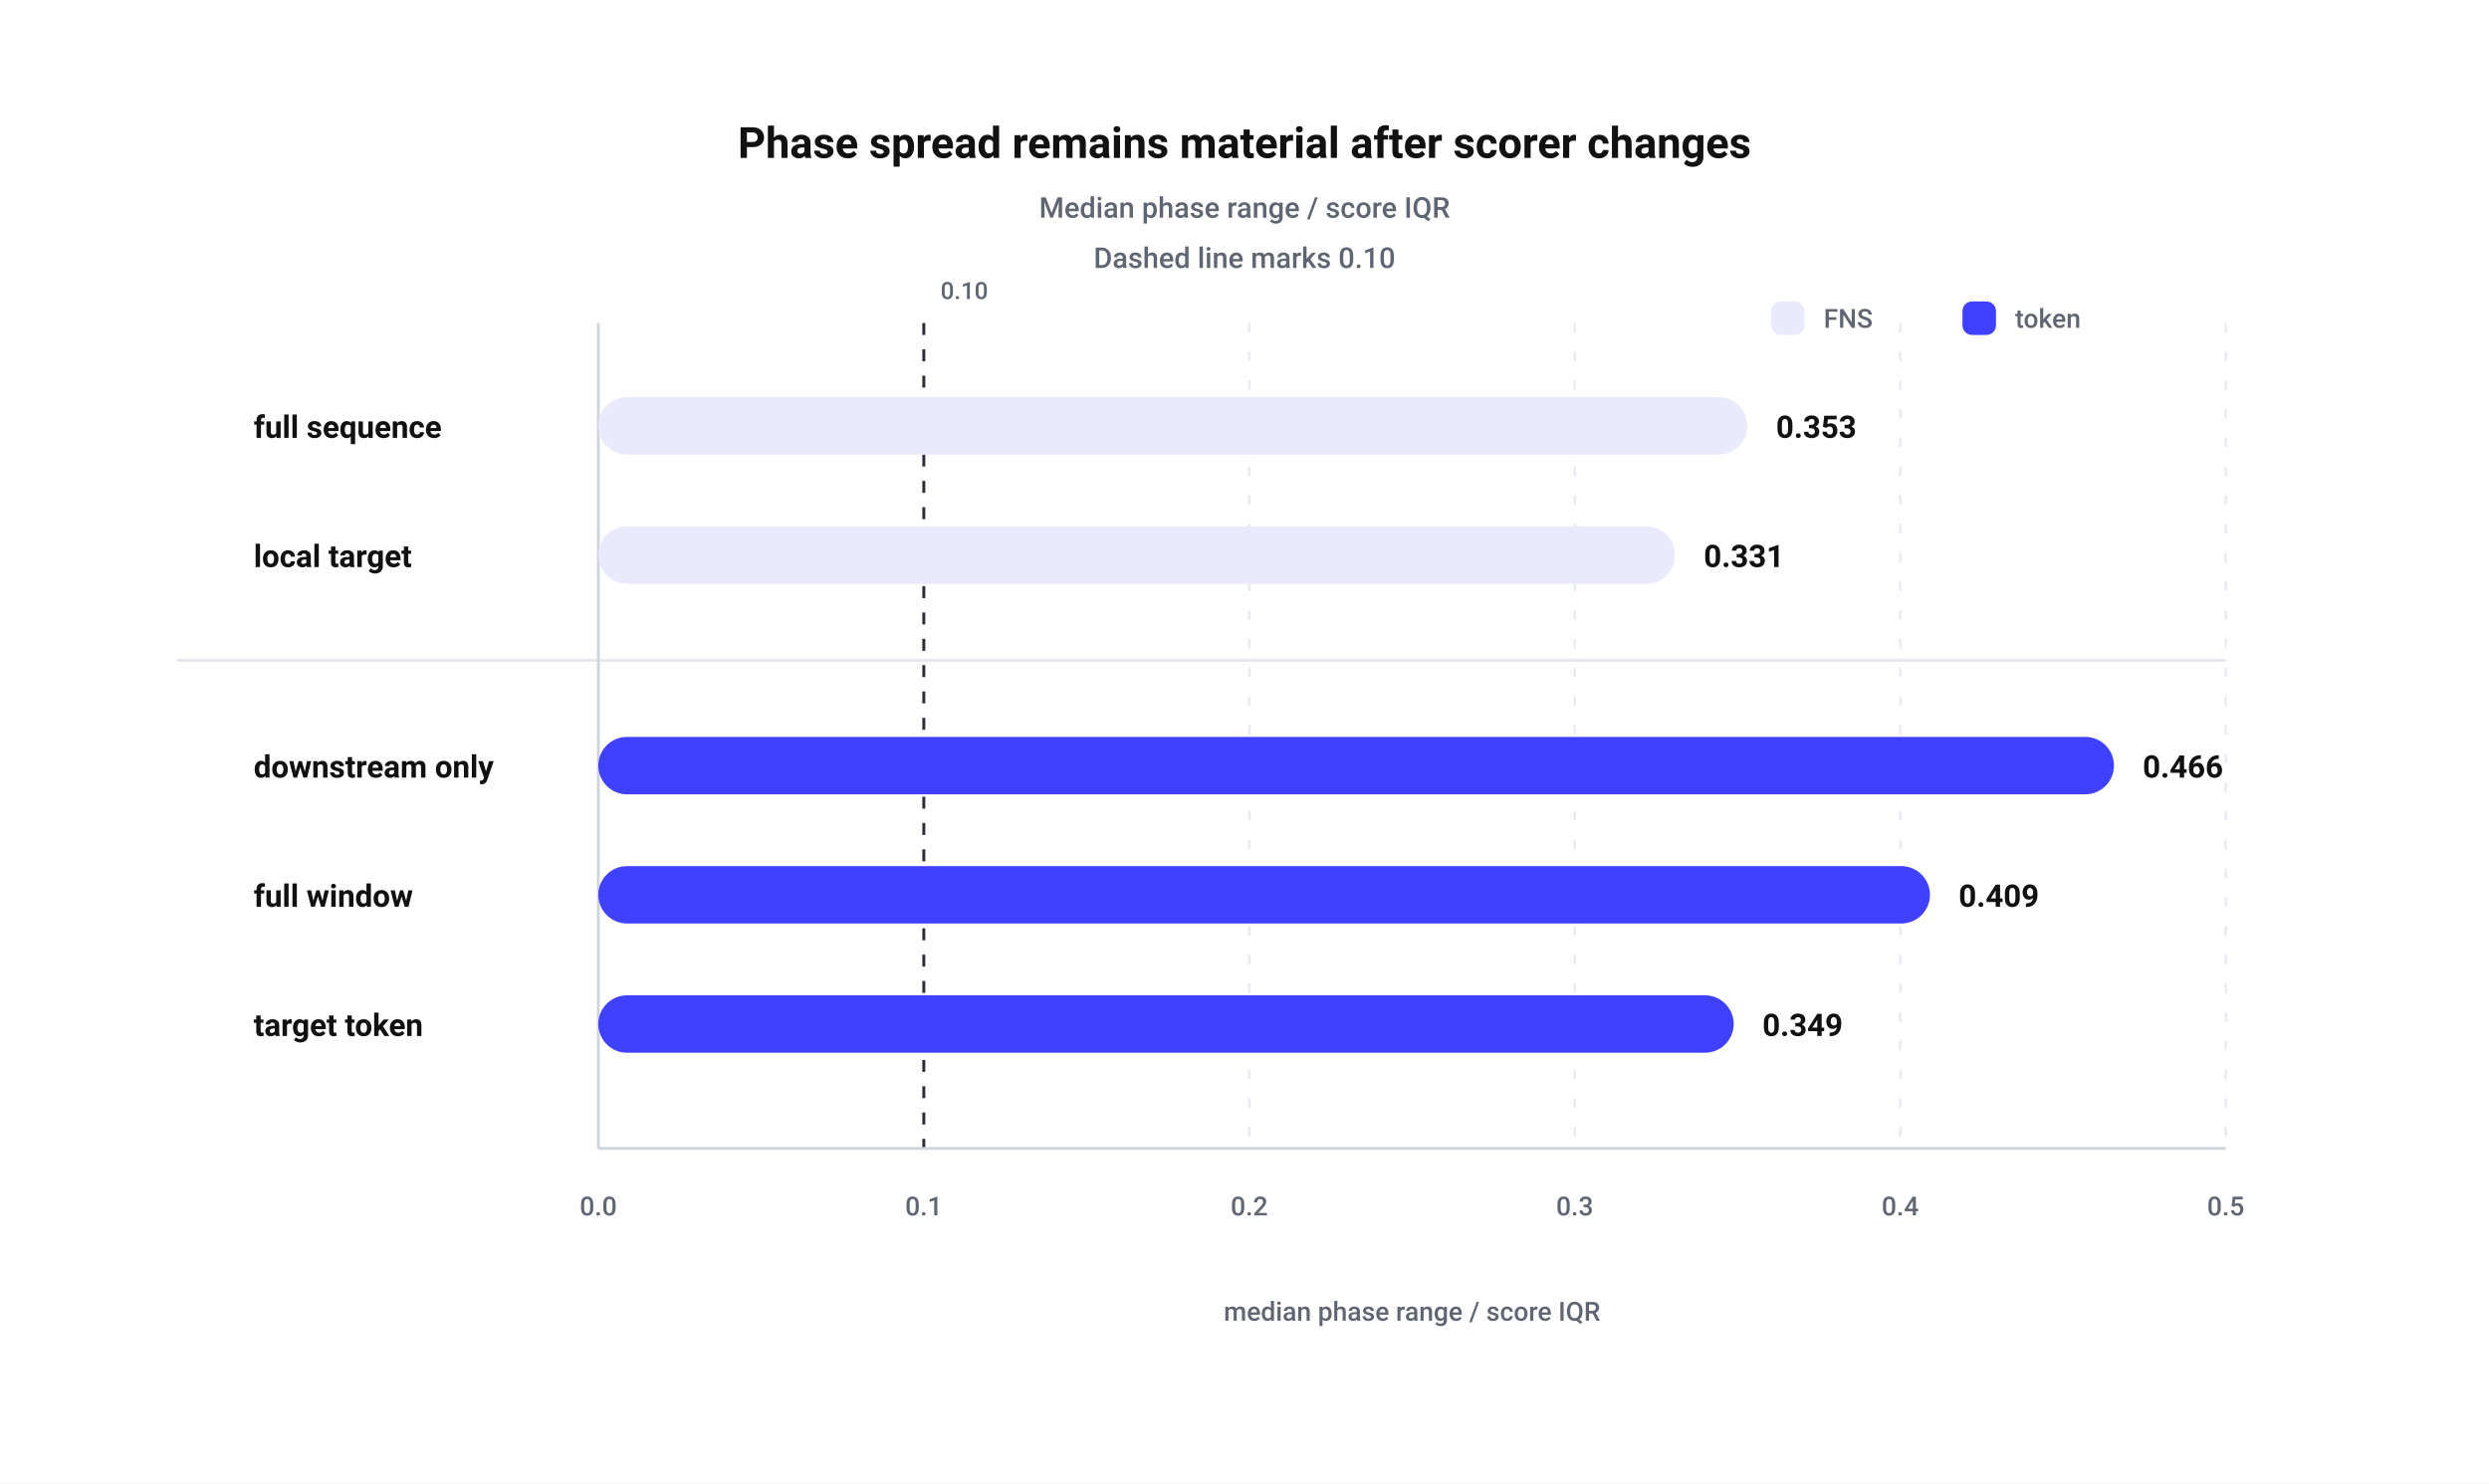
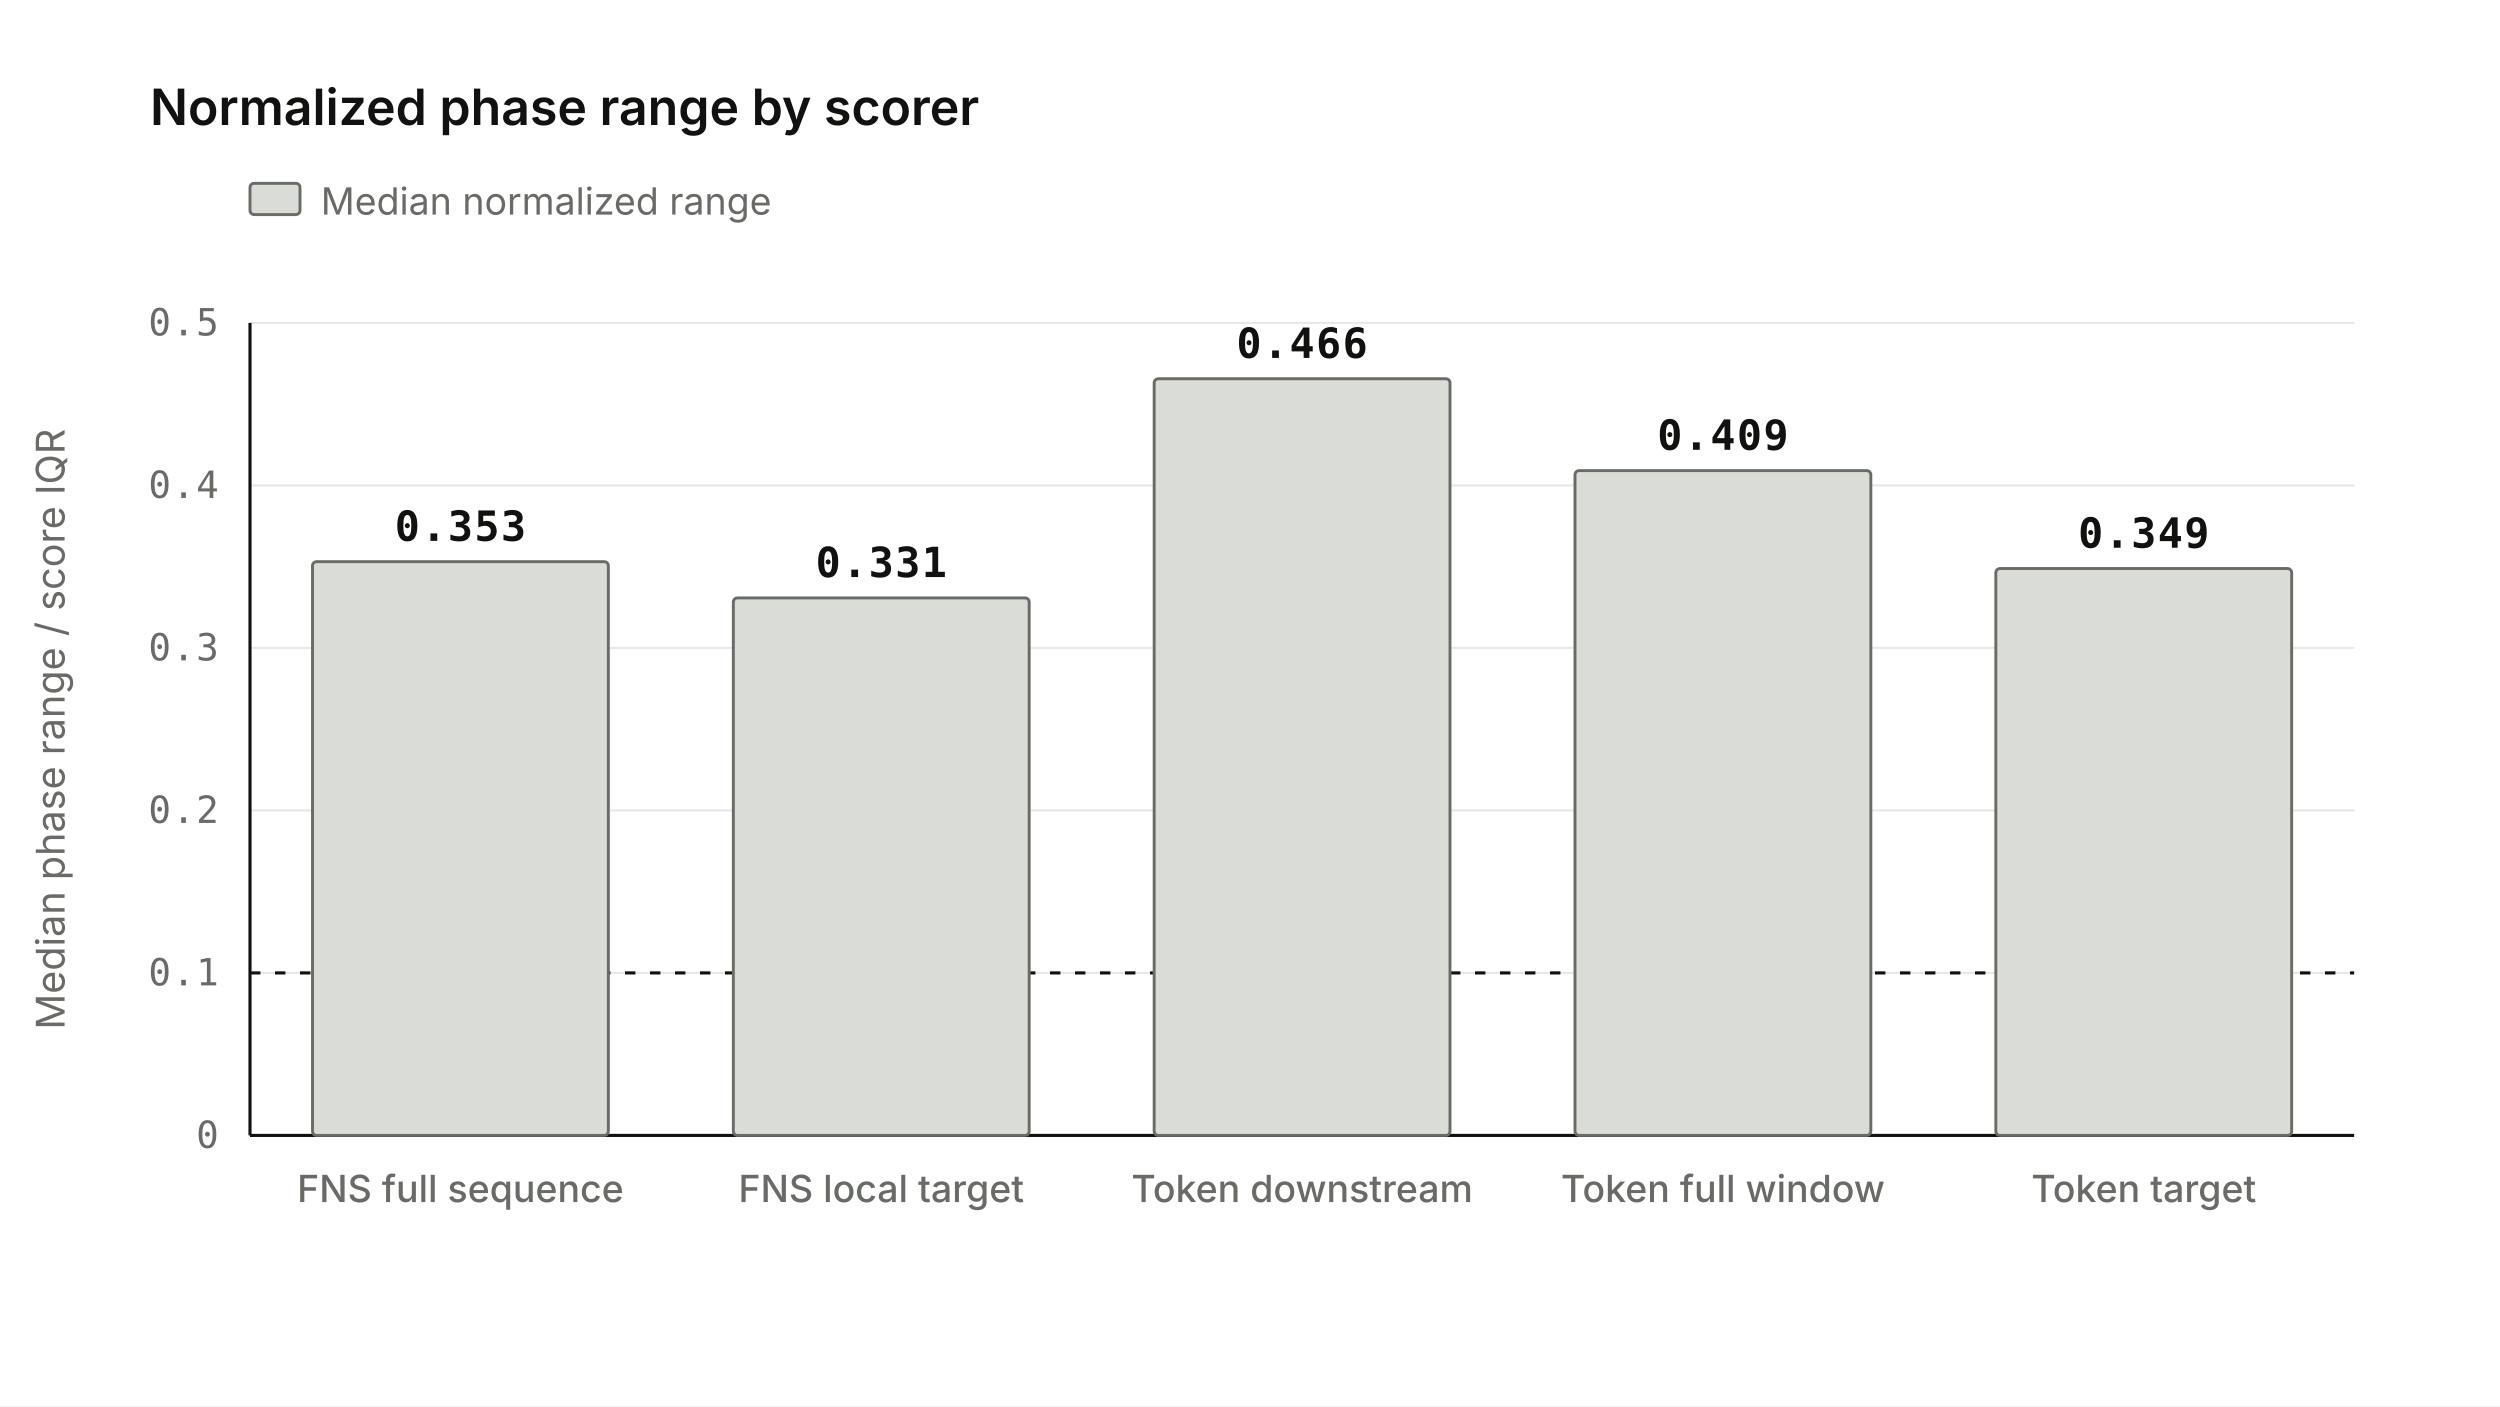
- <svg xmlns="http://www.w3.org/2000/svg" width="1040" height="620" viewBox="0 0 1040 620" role="img" aria-labelledby="title desc">
-   <rect width="1040" height="620" fill="#ffffff" />
+ <svg xmlns="http://www.w3.org/2000/svg" width="1200" height="675" viewBox="0 0 1200 675" role="img" aria-labelledby="figure-title figure-desc" data-renderer="editorial-systems-figure-v2" data-theme="paper" data-palette="editorial">
+   <rect width="1200" height="675" fill="#FFFFFF" />
  <defs>
-     <style>
-       text { font-family: 'Plus Jakarta Sans', 'Segoe UI', Roboto, Helvetica, Arial, sans-serif; }
-       .title { fill: #111111; font-size: 18px; font-weight: 740; }
-       .subtitle { fill: #5f6672; font-size: 12px; font-weight: 560; }
-       .label { fill: #111111; font-size: 13px; font-weight: 680; }
-       .small { fill: #5f6672; font-size: 11px; font-weight: 560; }
-       .tiny { fill: #5f6672; font-size: 10px; font-weight: 560; }
-       .value { fill: #111111; font-size: 13px; font-weight: 740; }
-       .axis { stroke: #cfd4dd; stroke-width: 1.2; }
-       .grid { stroke: #e8ebf1; stroke-width: 1; stroke-dasharray: 4 8; }
-       .threshold { stroke: #2b3038; stroke-width: 1.25; stroke-dasharray: 5 6; }
-       .fns { fill: #E9EBFC; }
-       .token { fill: #3f41ff; }
-     </style>
+     <style>.system-label{font-family:ui-monospace, SFMono-Regular, Menlo, Consolas, monospace;letter-spacing:.035em}</style>
+     <pattern id="diagonal-hatch" width="10" height="10" patternUnits="userSpaceOnUse" patternTransform="rotate(45)">
+       <rect width="10" height="10" fill="#EEF3FD" />
+       <line x1="0" y1="0" x2="0" y2="10" stroke="#11120F" stroke-width="2" opacity=".35" />
+     </pattern>
+     <pattern id="dot-pattern" width="10" height="10" patternUnits="userSpaceOnUse">
+       <rect width="10" height="10" fill="#FFFFFF" />
+       <circle cx="3" cy="3" r="1.4" fill="#11120F" opacity=".35" />
+     </pattern>
+     <pattern id="bar-hatch" width="8" height="8" patternUnits="userSpaceOnUse" patternTransform="rotate(45)">
+       <rect width="8" height="8" fill="#FFFFFF" />
+       <line x1="0" y1="0" x2="0" y2="8" stroke="#5E7FD8" stroke-width="5" opacity=".72" />
+     </pattern>
+     <marker id="arrow" markerWidth="8" markerHeight="8" refX="6" refY="4" orient="auto">
+       <path d="M0 0L8 4L0 8Z" fill="context-stroke" />
+     </marker>
  </defs>
-   <text x="520.0" y="66" text-anchor="middle" class="title">Phase spread remains material after scorer changes</text>
-   <text x="520.0" y="91" text-anchor="middle" class="subtitle">Median phase range / score IQR</text>
-   <text x="520.0" y="112" text-anchor="middle" class="subtitle">Dashed line marks 0.10</text>
-   <line x1="250.0" y1="135" x2="250.0" y2="480" class="axis" />
-   <text x="250.0" y="508" text-anchor="middle" class="small">0.0</text>
-   <line x1="386.0" y1="135" x2="386.0" y2="480" class="threshold" />
-   <text x="386.0" y="508" text-anchor="middle" class="small">0.1</text>
-   <line x1="522.0" y1="135" x2="522.0" y2="480" class="grid" />
-   <text x="522.0" y="508" text-anchor="middle" class="small">0.2</text>
-   <line x1="658.0" y1="135" x2="658.0" y2="480" class="grid" />
-   <text x="658.0" y="508" text-anchor="middle" class="small">0.3</text>
-   <line x1="794.0" y1="135" x2="794.0" y2="480" class="grid" />
-   <text x="794.0" y="508" text-anchor="middle" class="small">0.4</text>
-   <line x1="930.0" y1="135" x2="930.0" y2="480" class="grid" />
-   <text x="930.0" y="508" text-anchor="middle" class="small">0.5</text>
-   <line x1="250" y1="480" x2="930" y2="480" class="axis" />
-   <text x="590.0" y="552" text-anchor="middle" class="small">median phase range / score IQR</text>
-   <text x="393.0" y="125" class="tiny">0.10</text>
-   <line x1="74" y1="276" x2="930" y2="276" class="axis" opacity="0.55" />
-   <text x="106" y="183" class="label">full sequence</text>
-   <rect x="250" y="166" width="480.1" height="24" rx="12" class="fns" />
-   <text x="742.1" y="183" class="value">0.353</text>
-   <text x="106" y="237" class="label">local target</text>
-   <rect x="250" y="220" width="449.9" height="24" rx="12" class="fns" />
-   <text x="711.9" y="237" class="value">0.331</text>
-   <text x="106" y="325" class="label">downstream only</text>
-   <rect x="250" y="308" width="633.3" height="24" rx="12" class="token" />
-   <text x="895.3" y="325" class="value">0.466</text>
-   <text x="106" y="379" class="label">full window</text>
-   <rect x="250" y="362" width="556.4" height="24" rx="12" class="token" />
-   <text x="818.4" y="379" class="value">0.409</text>
-   <text x="106" y="433" class="label">target token</text>
-   <rect x="250" y="416" width="474.4" height="24" rx="12" class="token" />
-   <text x="736.4" y="433" class="value">0.349</text>
-   <rect x="740" y="126" width="14" height="14" rx="4" class="fns" />
-   <text x="762" y="137" class="small">FNS</text>
-   <rect x="820" y="126" width="14" height="14" rx="4" class="token" />
-   <text x="842" y="137" class="small">token</text>
+   <g font-family="Inter, ui-sans-serif, system-ui, -apple-system, BlinkMacSystemFont, Segoe UI, sans-serif">
+     <text class="figure-title" data-fit-width="1056.0" data-rendered-width="403.4" data-line-count="1" data-leading="1.22" x="72.0" y="60.0" font-size="24" font-weight="600" fill="#11120F" text-anchor="start">
+       <tspan x="72.0" dy="0.0">Normalized phase range by scorer</tspan>
+     </text>
+     <rect x="120.0" y="88" width="24" height="15" rx="2" fill="#D9DCD7" stroke="#686B66" stroke-width="1.4" />
+     <text class="legend-label" data-fit-width="213.5" data-rendered-width="213.5" data-line-count="1" data-leading="1.22" x="154.0" y="103.0" font-size="18" font-weight="400" fill="#686B66" text-anchor="start">
+       <tspan x="154.0" dy="0.0">Median normalized range</tspan>
+     </text>
+     <text class="system-label axis-tick" data-fit-width="97.2" data-rendered-width="11.2" data-line-count="1" data-leading="1.22" x="105.0" y="551.0" font-size="18" font-weight="400" fill="#686B66" text-anchor="end">
+       <tspan x="105.0" dy="0.0">0</tspan>
+     </text>
+     <line class="grid-line" data-axis-id="main" x1="120" y1="467.0" x2="1130" y2="467.0" stroke="#11120F" stroke-width="1" opacity=".10" />
+     <line class="threshold-line" x1="120" y1="467.0" x2="1130" y2="467.0" stroke="#11120F" stroke-width="1.5" stroke-dasharray="5 7" />
+     <text class="system-label axis-tick" data-fit-width="97.2" data-rendered-width="33.5" data-line-count="1" data-leading="1.22" x="105.0" y="473.0" font-size="18" font-weight="400" fill="#686B66" text-anchor="end">
+       <tspan x="105.0" dy="0.0">0.1</tspan>
+     </text>
+     <line class="grid-line" data-axis-id="main" x1="120" y1="389.0" x2="1130" y2="389.0" stroke="#11120F" stroke-width="1" opacity=".10" />
+     <text class="system-label axis-tick" data-fit-width="97.2" data-rendered-width="33.5" data-line-count="1" data-leading="1.22" x="105.0" y="395.0" font-size="18" font-weight="400" fill="#686B66" text-anchor="end">
+       <tspan x="105.0" dy="0.0">0.2</tspan>
+     </text>
+     <line class="grid-line" data-axis-id="main" x1="120" y1="311.0" x2="1130" y2="311.0" stroke="#11120F" stroke-width="1" opacity=".10" />
+     <text class="system-label axis-tick" data-fit-width="97.2" data-rendered-width="33.5" data-line-count="1" data-leading="1.22" x="105.0" y="317.0" font-size="18" font-weight="400" fill="#686B66" text-anchor="end">
+       <tspan x="105.0" dy="0.0">0.3</tspan>
+     </text>
+     <line class="grid-line" data-axis-id="main" x1="120" y1="233.0" x2="1130" y2="233.0" stroke="#11120F" stroke-width="1" opacity=".10" />
+     <text class="system-label axis-tick" data-fit-width="97.2" data-rendered-width="33.5" data-line-count="1" data-leading="1.22" x="105.0" y="239.0" font-size="18" font-weight="400" fill="#686B66" text-anchor="end">
+       <tspan x="105.0" dy="0.0">0.4</tspan>
+     </text>
+     <line class="grid-line" data-axis-id="main" x1="120" y1="155.0" x2="1130" y2="155.0" stroke="#11120F" stroke-width="1" opacity=".10" />
+     <text class="system-label axis-tick" data-fit-width="97.2" data-rendered-width="33.5" data-line-count="1" data-leading="1.22" x="105.0" y="161.0" font-size="18" font-weight="400" fill="#686B66" text-anchor="end">
+       <tspan x="105.0" dy="0.0">0.5</tspan>
+     </text>
+     <line class="axis-y" data-axis-id="main" x1="120" y1="155" x2="120" y2="545" stroke="#11120F" stroke-width="1.5" />
+     <line class="axis-x zero-line" data-axis-id="main" x1="120" y1="545" x2="1130" y2="545" stroke="#11120F" stroke-width="1.5" />
+     <text x="31" y="350.0" font-size="19" fill="#686B66" text-anchor="middle" transform="rotate(-90 31 350.0)">Median phase range / score IQR</text>
+     <rect class="data-mark" x="150.0" y="269.6" width="142.0" height="275.4" rx="2" fill="#D9DCD7" stroke="#686B66" stroke-width="1.4" />
+     <text class="system-label value-label" data-fit-width="194.0" data-rendered-width="54.0" data-line-count="1" data-leading="1.22" x="221.0" y="259.6" font-size="20" font-weight="600" fill="#11120F" text-anchor="middle">
+       <tspan x="221.0" dy="0.0">0.353</tspan>
+     </text>
+     <text class="category-label" data-fit-width="188.0" data-rendered-width="155.9" data-line-count="1" data-leading="1.10" x="221.0" y="577.0" font-size="18" font-weight="500" fill="#686B66" text-anchor="middle">
+       <tspan x="221.0" dy="0.0">FNS full sequence</tspan>
+     </text>
+     <rect class="data-mark" x="352.0" y="287.0" width="142.0" height="258.0" rx="2" fill="#D9DCD7" stroke="#686B66" stroke-width="1.4" />
+     <text class="system-label value-label" data-fit-width="194.0" data-rendered-width="54.0" data-line-count="1" data-leading="1.22" x="423.0" y="277.0" font-size="20" font-weight="600" fill="#11120F" text-anchor="middle">
+       <tspan x="423.0" dy="0.0">0.331</tspan>
+     </text>
+     <text class="category-label" data-fit-width="188.0" data-rendered-width="146.2" data-line-count="1" data-leading="1.10" x="423.0" y="577.0" font-size="18" font-weight="500" fill="#686B66" text-anchor="middle">
+       <tspan x="423.0" dy="0.0">FNS local target</tspan>
+     </text>
+     <rect class="data-mark" x="554.0" y="181.8" width="142.0" height="363.2" rx="2" fill="#D9DCD7" stroke="#686B66" stroke-width="1.4" />
+     <text class="system-label value-label" data-fit-width="194.0" data-rendered-width="54.0" data-line-count="1" data-leading="1.22" x="625.0" y="171.8" font-size="20" font-weight="600" fill="#11120F" text-anchor="middle">
+       <tspan x="625.0" dy="0.0">0.466</tspan>
+     </text>
+     <text class="category-label" data-fit-width="188.0" data-rendered-width="164.2" data-line-count="1" data-leading="1.10" x="625.0" y="577.0" font-size="18" font-weight="500" fill="#686B66" text-anchor="middle">
+       <tspan x="625.0" dy="0.0">Token downstream</tspan>
+     </text>
+     <rect class="data-mark" x="756.0" y="225.9" width="142.0" height="319.1" rx="2" fill="#D9DCD7" stroke="#686B66" stroke-width="1.4" />
+     <text class="system-label value-label" data-fit-width="194.0" data-rendered-width="54.0" data-line-count="1" data-leading="1.22" x="827.0" y="215.9" font-size="20" font-weight="600" fill="#11120F" text-anchor="middle">
+       <tspan x="827.0" dy="0.0">0.409</tspan>
+     </text>
+     <text class="category-label" data-fit-width="188.0" data-rendered-width="157.3" data-line-count="1" data-leading="1.10" x="827.0" y="577.0" font-size="18" font-weight="500" fill="#686B66" text-anchor="middle">
+       <tspan x="827.0" dy="0.0">Token full window</tspan>
+     </text>
+     <rect class="data-mark" x="958.0" y="272.9" width="142.0" height="272.1" rx="2" fill="#D9DCD7" stroke="#686B66" stroke-width="1.4" />
+     <text class="system-label value-label" data-fit-width="194.0" data-rendered-width="54.0" data-line-count="1" data-leading="1.22" x="1029.0" y="262.9" font-size="20" font-weight="600" fill="#11120F" text-anchor="middle">
+       <tspan x="1029.0" dy="0.0">0.349</tspan>
+     </text>
+     <text class="category-label" data-fit-width="188.0" data-rendered-width="115.2" data-line-count="1" data-leading="1.10" x="1029.0" y="577.0" font-size="18" font-weight="500" fill="#686B66" text-anchor="middle">
+       <tspan x="1029.0" dy="0.0">Token target</tspan>
+     </text>
+   </g>
</svg>
